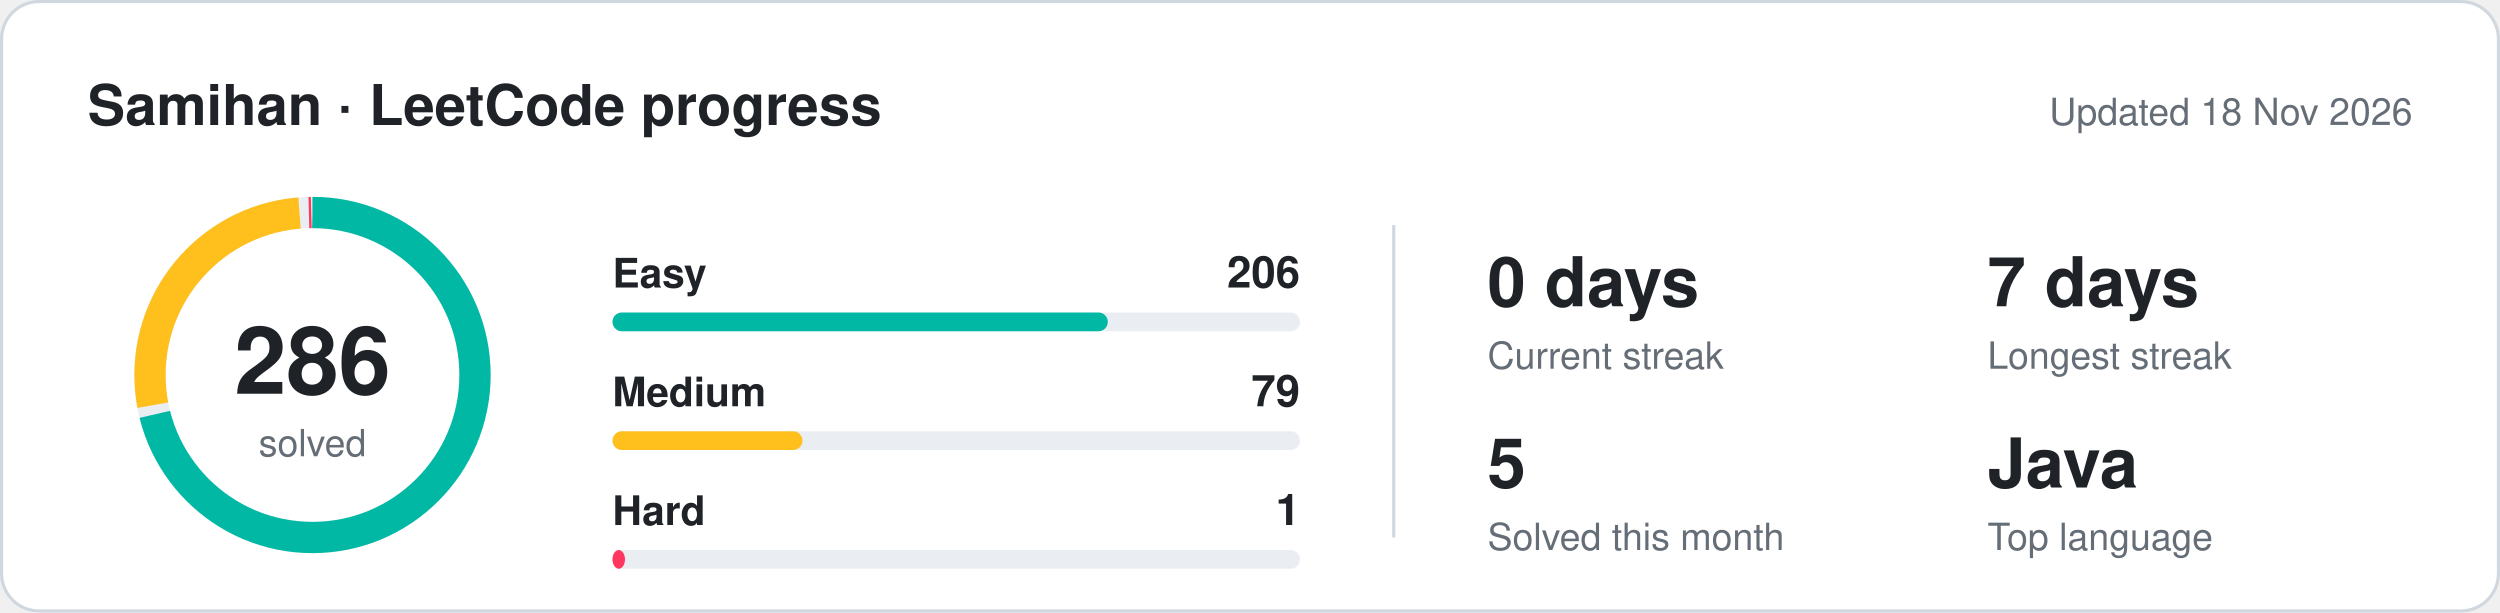
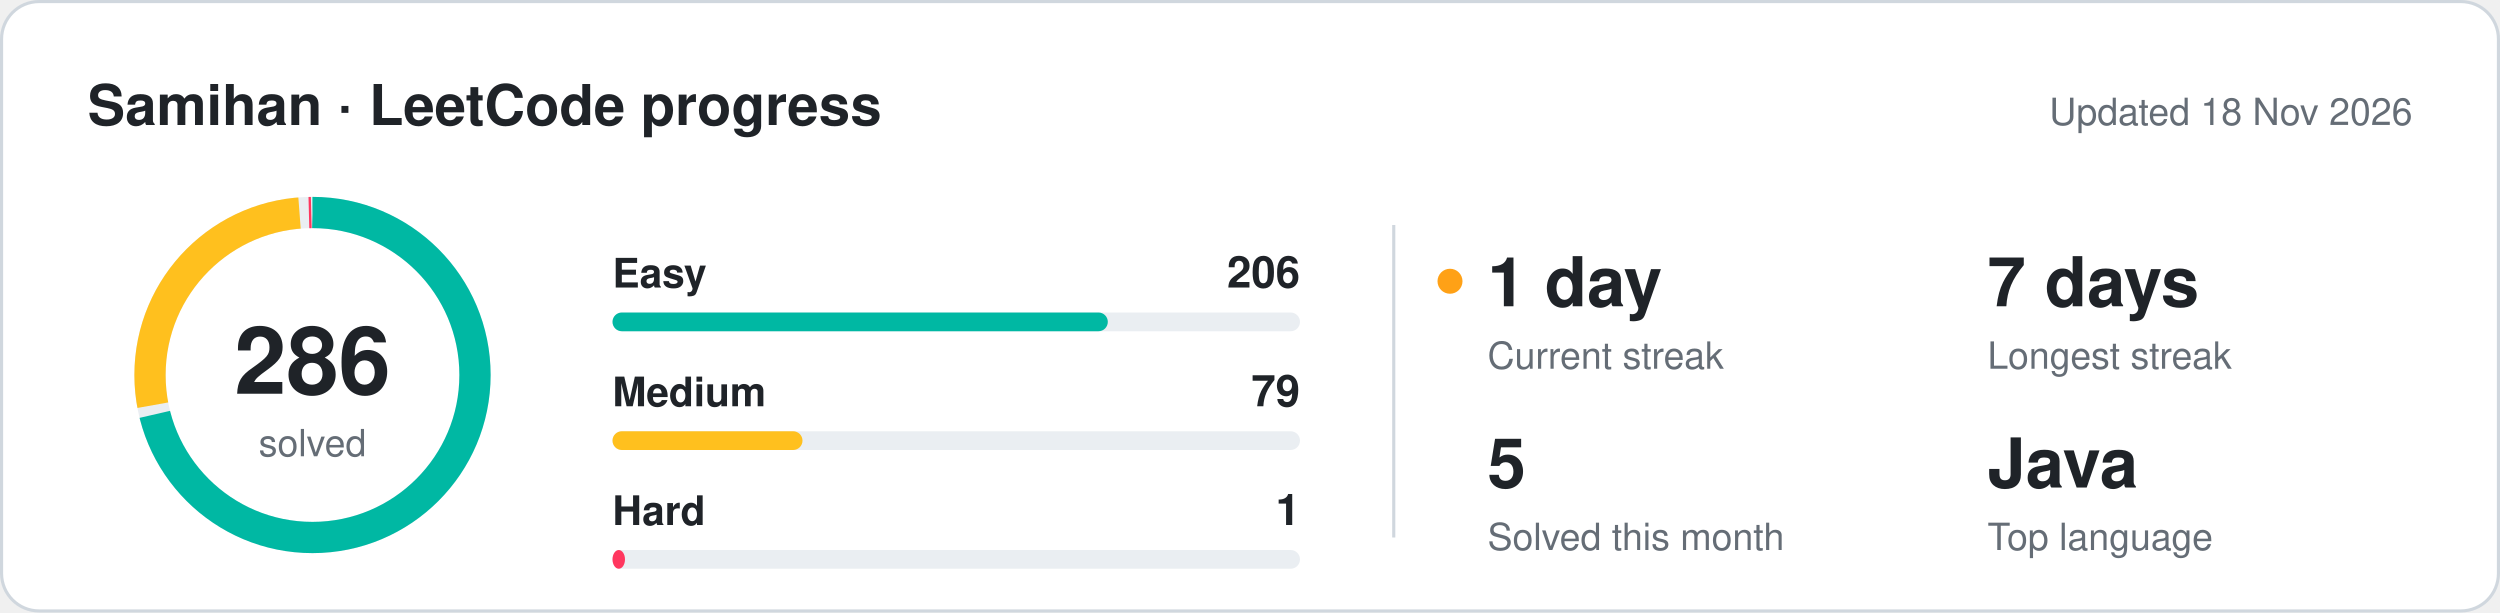
<svg xmlns="http://www.w3.org/2000/svg" width="800" height="196" viewBox="0 0 800 196" font-family="-apple-system,BlinkMacSystemFont,'Segoe UI',Helvetica,Arial,sans-serif" role="img" aria-labelledby="t">
  <style>
.bg{fill:#ffffff;stroke:#d0d7de}.title{fill:#1f2328;font-size:18px;font-weight:600}.muted{fill:#656d76;font-size:12px}
.label{fill:#1f2328;font-size:13px;font-weight:600}.value{fill:#1f2328;font-size:22px;font-weight:700}.value-sm{fill:#1f2328;font-size:14px;font-weight:700}
.total{fill:#1f2328;font-size:30px;font-weight:700}.track{fill:#eaeef2}.ring-track{stroke:#eaeef2}.divider{stroke:#d0d7de}.grid{stroke:#d0d7de;fill:none}
@media (prefers-color-scheme: dark){.bg{fill:#0d1117;stroke:#30363d}.title,.label,.value,.value-sm,.total{fill:#e6edf3}.muted{fill:#8b949e}.track{fill:#21262d}.ring-track{stroke:#21262d}.divider{stroke:#30363d}.grid{stroke:#30363d}}
@keyframes ls-fade{from{opacity:0;transform:translateY(6px)}to{opacity:1;transform:none}}
@keyframes ls-grow{from{transform:scaleX(0)}to{transform:scaleX(1)}}
@keyframes ls-pop{from{opacity:0;transform:scale(.2)}to{opacity:1;transform:scale(1)}}
@keyframes ls-pulse{0%,100%{opacity:1}50%{opacity:.3}}
.fade{animation:ls-fade .6s ease-out both}
.grow{transform-box:fill-box;transform-origin:left center;animation:ls-grow .9s cubic-bezier(.2,.7,.3,1) both}
.pulse{animation:ls-pulse 1.8s ease-in-out infinite}
.d1{animation-delay:0.12s}
.d2{animation-delay:0.24s}
.d3{animation-delay:0.36s}
.d4{animation-delay:0.48s}
.d5{animation-delay:0.60s}
.d6{animation-delay:0.72s}
.d7{animation-delay:0.84s}
.d8{animation-delay:0.96s}
@media (prefers-reduced-motion: reduce){*{animation:none!important}}
@keyframes ls-ring{from{stroke-dashoffset:326.73}to{stroke-dashoffset:0}}.reveal{animation:ls-ring 1.3s cubic-bezier(.2,.7,.3,1) both}
</style>
  <defs>
    <mask id="ring-mask">
      <circle cx="100" cy="120" r="52" fill="none" stroke="#fff" stroke-width="16" stroke-dasharray="326.73 326.73" transform="rotate(-90 100 120)" class="reveal" />
    </mask>
  </defs>
  <rect x="0.5" y="0.5" width="799" height="195" rx="12" class="bg" />
  <g class="fade">
    <text x="28" y="40" class="title">Samihan · LeetCode progress</text>
    <text x="772" y="40" class="muted" text-anchor="end">Updated 18 Nov 2026</text>
  </g>
  <circle cx="100" cy="120" r="52" fill="none" stroke-width="10" class="ring-track" />
  <g mask="url(#ring-mask)">
    <circle cx="100" cy="120" r="52" fill="none" stroke="#00b8a3" stroke-width="10" stroke-dasharray="232.33 94.39" stroke-dashoffset="0.00" transform="rotate(-90 100 120)" />
    <circle cx="100" cy="120" r="52" fill="none" stroke="#ffc01e" stroke-width="10" stroke-dasharray="87.25 239.48" stroke-dashoffset="-235.33" transform="rotate(-90 100 120)" />
    <circle cx="100" cy="120" r="52" fill="none" stroke="#ff375f" stroke-width="10" stroke-dasharray="0.76 325.96" stroke-dashoffset="-325.58" transform="rotate(-90 100 120)" />
  </g>
  <g class="fade d2">
    <text x="100" y="126" class="total" text-anchor="middle">286</text>
    <text x="100" y="146" class="muted" text-anchor="middle">solved</text>
  </g>
  <g class="fade d1">
    <text x="196" y="92" class="label" fill="#00b8a3">Easy</text>
    <text x="416" y="92" class="value-sm" text-anchor="end">206</text>
  </g>
  <rect x="196" y="100" width="220" height="6" rx="3" class="track" />
  <rect x="196" y="100" width="158.5" height="6" rx="3" fill="#00b8a3" class="grow d1" />
  <g class="fade d2">
    <text x="196" y="130" class="label" fill="#ffc01e">Medium</text>
    <text x="416" y="130" class="value-sm" text-anchor="end">79</text>
  </g>
  <rect x="196" y="138" width="220" height="6" rx="3" class="track" />
  <rect x="196" y="138" width="60.8" height="6" rx="3" fill="#ffc01e" class="grow d2" />
  <g class="fade d3">
    <text x="196" y="168" class="label" fill="#ff375f">Hard</text>
    <text x="416" y="168" class="value-sm" text-anchor="end">1</text>
  </g>
  <rect x="196" y="176" width="220" height="6" rx="3" class="track" />
  <rect x="196" y="176" width="4.0" height="6" rx="3" fill="#ff375f" class="grow d3" />
  <line x1="446" y1="72" x2="446" y2="172" class="divider" />
  <g class="fade d3">
-     <text x="476" y="98" class="value">0 days</text>
+     <text x="476" y="98" class="value">1 day</text>
    <text x="476" y="118" class="muted">Current streak</text>
+     <circle cx="464" cy="90" r="4" fill="#ffa116" class="pulse" />
  </g>
  <g class="fade d4">
    <text x="636" y="98" class="value">7 days</text>
    <text x="636" y="118" class="muted">Longest streak</text>
  </g>
  <g class="fade d5">
    <text x="476" y="156" class="value">5</text>
    <text x="476" y="176" class="muted">Solved this month</text>
  </g>
  <g class="fade d6">
    <text x="636" y="156" class="value">Java</text>
    <text x="636" y="176" class="muted">Top language</text>
  </g>
</svg>
